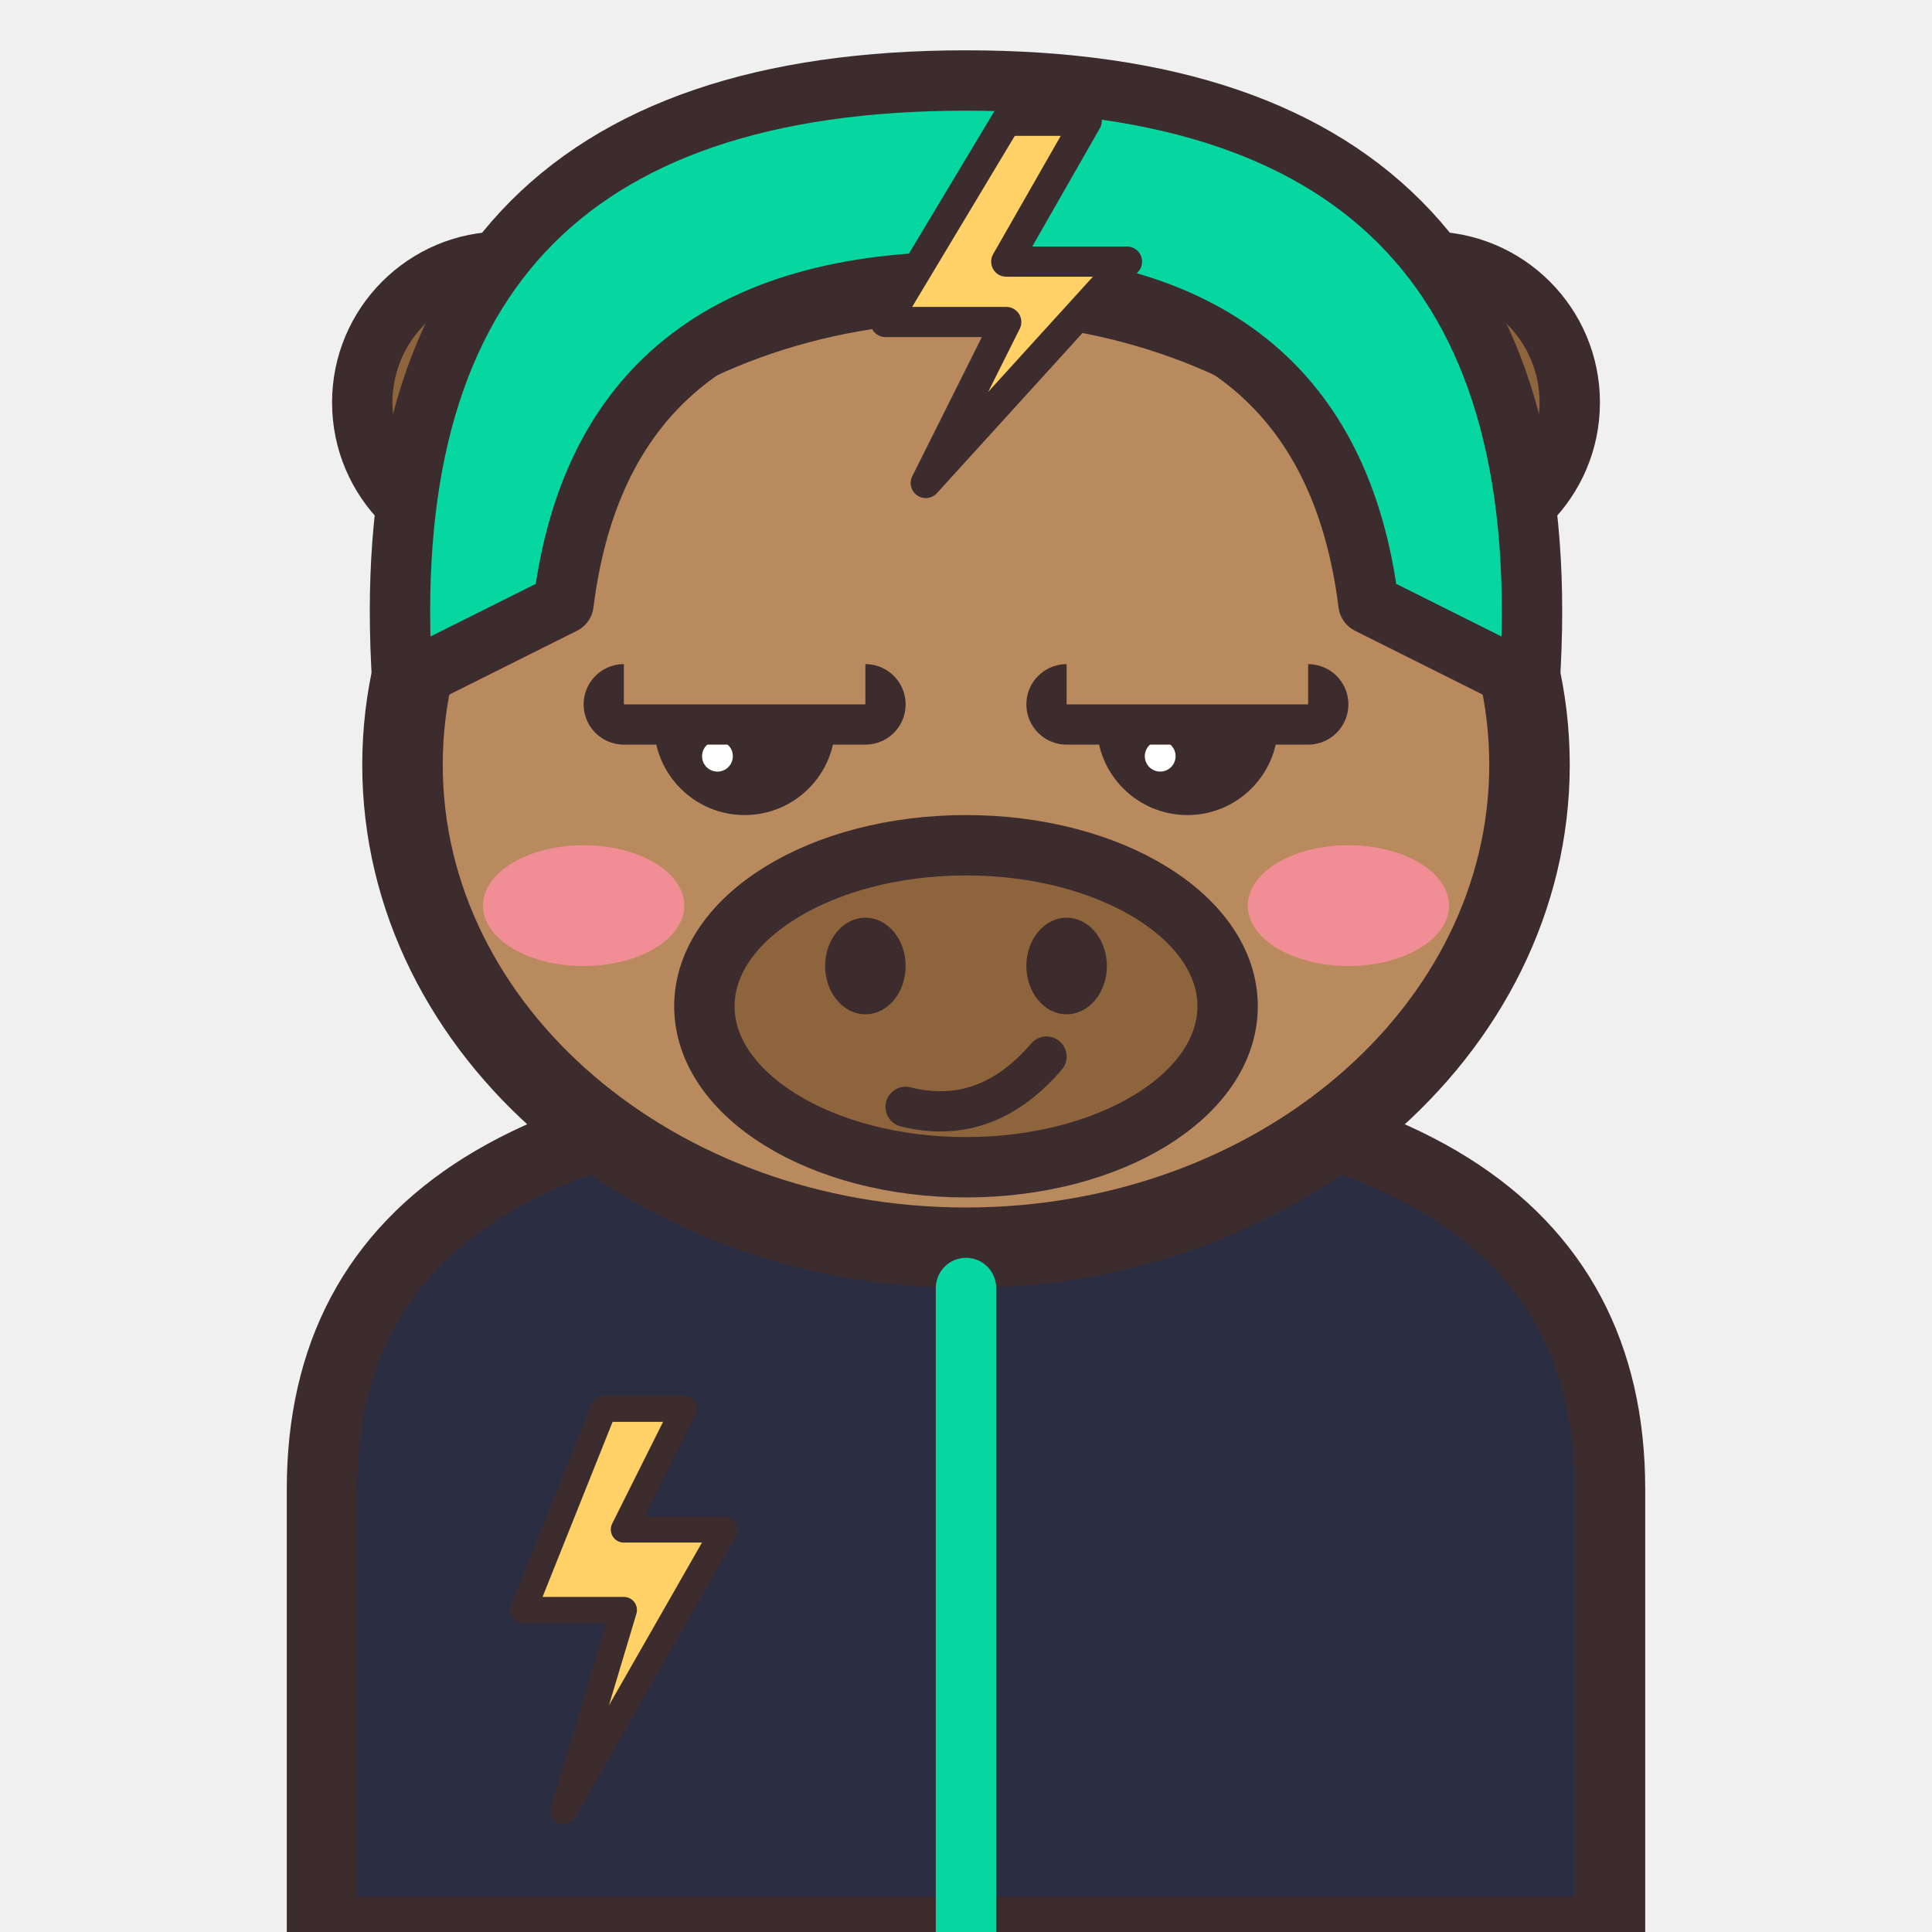
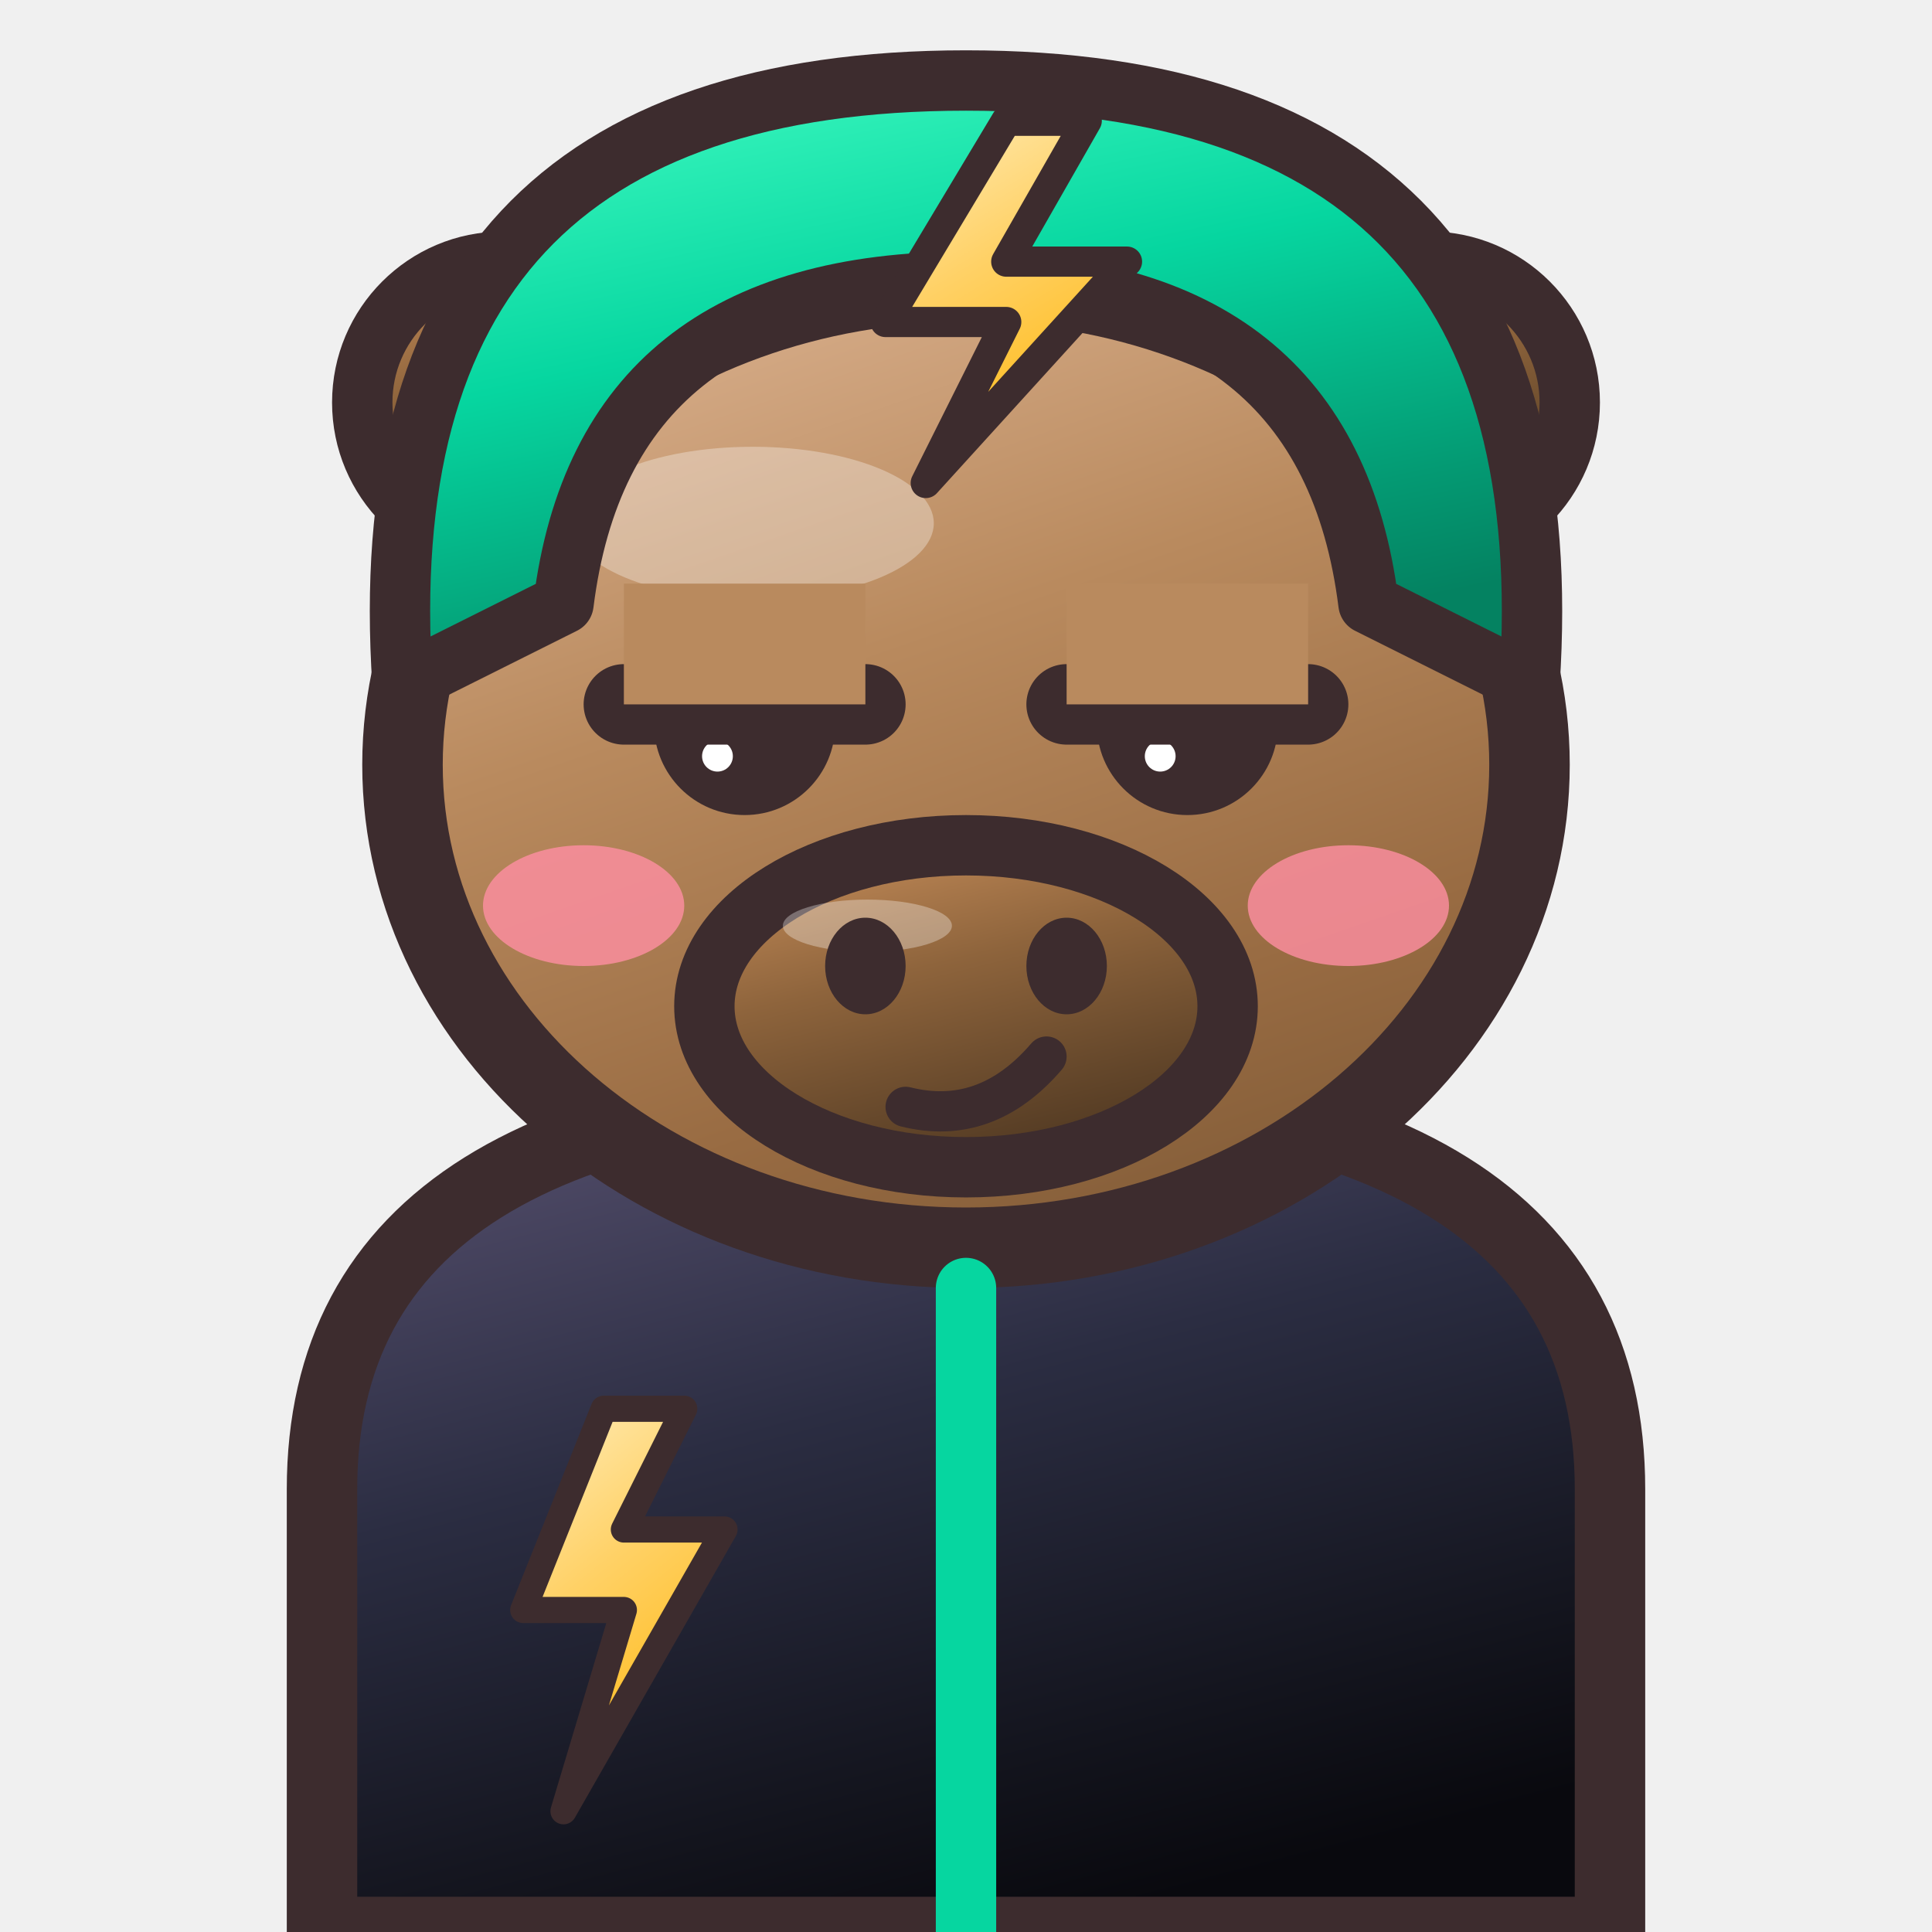
- <svg xmlns="http://www.w3.org/2000/svg" width="192" height="192" viewBox="0 0 96 96">
+ <svg xmlns="http://www.w3.org/2000/svg" data-painted="1" width="192" height="192" viewBox="0 0 96 96">
+   <defs>
+     <linearGradient id="pg2B2D42" x1="0.15" y1="0" x2="0.55" y2="1">
+       <stop offset="0" stop-color="#554F6D" />
+       <stop offset="0.42" stop-color="#2B2D42" />
+       <stop offset="0.82" stop-color="#13141D" />
+       <stop offset="1" stop-color="#09090E" />
+     </linearGradient>
+     <linearGradient id="pg8E643C" x1="0.15" y1="0" x2="0.55" y2="1">
+       <stop offset="0" stop-color="#C68D5A" />
+       <stop offset="0.42" stop-color="#8E643C" />
+       <stop offset="0.82" stop-color="#63462A" />
+       <stop offset="1" stop-color="#513922" />
+     </linearGradient>
+     <linearGradient id="pgB98A5E" x1="0.15" y1="0" x2="0.55" y2="1">
+       <stop offset="0" stop-color="#DCB391" />
+       <stop offset="0.42" stop-color="#B98A5E" />
+       <stop offset="0.82" stop-color="#986B42" />
+       <stop offset="1" stop-color="#865F3A" />
+     </linearGradient>
+     <linearGradient id="pgFFD166" x1="0.15" y1="0" x2="0.55" y2="1">
+       <stop offset="0" stop-color="#FFEAB1" />
+       <stop offset="0.42" stop-color="#FFD166" />
+       <stop offset="0.82" stop-color="#FFBF29" />
+       <stop offset="1" stop-color="#FFB70F" />
+     </linearGradient>
+     <linearGradient id="pg06D6A0" x1="0.15" y1="0" x2="0.55" y2="1">
+       <stop offset="0" stop-color="#3EF9C0" />
+       <stop offset="0.42" stop-color="#06D6A0" />
+       <stop offset="0.82" stop-color="#049A73" />
+       <stop offset="1" stop-color="#048261" />
+     </linearGradient>
+   </defs>
  <g stroke-linejoin="round" stroke-linecap="round">
-     <path d="M16 96 L16 74 Q16 54 48 54 Q80 54 80 74 L80 96 Z" fill="#2B2D42" stroke="#3D2C2E" stroke-width="3.5" />
-     <circle cx="25" cy="20" r="7" fill="#8E643C" stroke="#3D2C2E" stroke-width="3" />
-     <circle cx="71" cy="20" r="7" fill="#8E643C" stroke="#3D2C2E" stroke-width="3" />
-     <ellipse cx="48" cy="38" rx="28" ry="24" fill="#B98A5E" stroke="#3D2C2E" stroke-width="4" />
-     <ellipse cx="48" cy="50" rx="13" ry="8" fill="#8E643C" stroke="#3D2C2E" stroke-width="3" />
+     <path d="M16 96 L16 74 Q16 54 48 54 Q80 54 80 74 L80 96 Z" fill="url(#pg2B2D42)" stroke="#3D2C2E" stroke-width="3.5" />
+     <circle cx="25" cy="20" r="7" fill="url(#pg8E643C)" stroke="#3D2C2E" stroke-width="3" />
+     <circle cx="71" cy="20" r="7" fill="url(#pg8E643C)" stroke="#3D2C2E" stroke-width="3" />
+     <ellipse cx="48" cy="38" rx="28" ry="24" fill="url(#pgB98A5E)" stroke="#3D2C2E" stroke-width="4" />
+     <ellipse cx="37.4" cy="26.0" rx="9.0" ry="3.8" fill="#FFFFFF" opacity="0.32" />
+     <ellipse cx="48" cy="50" rx="13" ry="8" fill="url(#pg8E643C)" stroke="#3D2C2E" stroke-width="3" />
+     <ellipse cx="43.1" cy="46.0" rx="4.2" ry="1.3" fill="#FFFFFF" opacity="0.32" />
    <ellipse cx="43" cy="48" rx="2" ry="2.4" fill="#3D2C2E" />
    <ellipse cx="53" cy="48" rx="2" ry="2.4" fill="#3D2C2E" />
    <circle cx="37" cy="36" r="4.5" fill="#3D2C2E" />
    <circle cx="38.575" cy="34.2" r="1.71" fill="#FFFFFF" />
    <circle cx="35.65" cy="37.575" r="0.765" fill="#FFFFFF" />
    <circle cx="59" cy="36" r="4.5" fill="#3D2C2E" />
    <circle cx="60.575" cy="34.2" r="1.71" fill="#FFFFFF" />
    <circle cx="57.65" cy="37.575" r="0.765" fill="#FFFFFF" />
    <path d="M31 35 L43 35" stroke="#3D2C2E" stroke-width="4" />
    <rect x="31" y="29" width="12" height="6" fill="#B98A5E" />
    <path d="M53 35 L65 35" stroke="#3D2C2E" stroke-width="4" />
    <rect x="53" y="29" width="12" height="6" fill="#B98A5E" />
    <path d="M45 55 Q49 56 52 52.5" stroke="#3D2C2E" stroke-width="2" fill="none" />
    <ellipse cx="29" cy="45" rx="5" ry="3" fill="#FF8FA3" opacity="0.8" />
    <ellipse cx="67" cy="45" rx="5" ry="3" fill="#FF8FA3" opacity="0.8" />
    <path d="M48 64 L48 96" stroke="#06D6A0" stroke-width="3" />
-     <path d="M30 70 L26 80 L31 80 L28 90 L36 76 L31 76 L34 70 Z" fill="#FFD166" stroke="#3D2C2E" stroke-width="1.3" />
-     <path d="M20 34 Q18 4 48 4 Q78 4 76 34 L68 30 Q66 14 48 14 Q30 14 28 30 Z" fill="#06D6A0" stroke="#3D2C2E" stroke-width="3" />
-     <path d="M50 6 L44 16 L50 16 L46 24 L56 13 L50 13 L54 6 Z" fill="#FFD166" stroke="#3D2C2E" stroke-width="1.5" />
+     <path d="M30 70 L26 80 L31 80 L28 90 L36 76 L31 76 L34 70 Z" fill="url(#pgFFD166)" stroke="#3D2C2E" stroke-width="1.3" />
+     <path d="M20 34 Q18 4 48 4 Q78 4 76 34 L68 30 Q66 14 48 14 Q30 14 28 30 Z" fill="url(#pg06D6A0)" stroke="#3D2C2E" stroke-width="3" />
+     <path d="M50 6 L44 16 L50 16 L46 24 L56 13 L50 13 L54 6 Z" fill="url(#pgFFD166)" stroke="#3D2C2E" stroke-width="1.5" />
  </g>
</svg>
